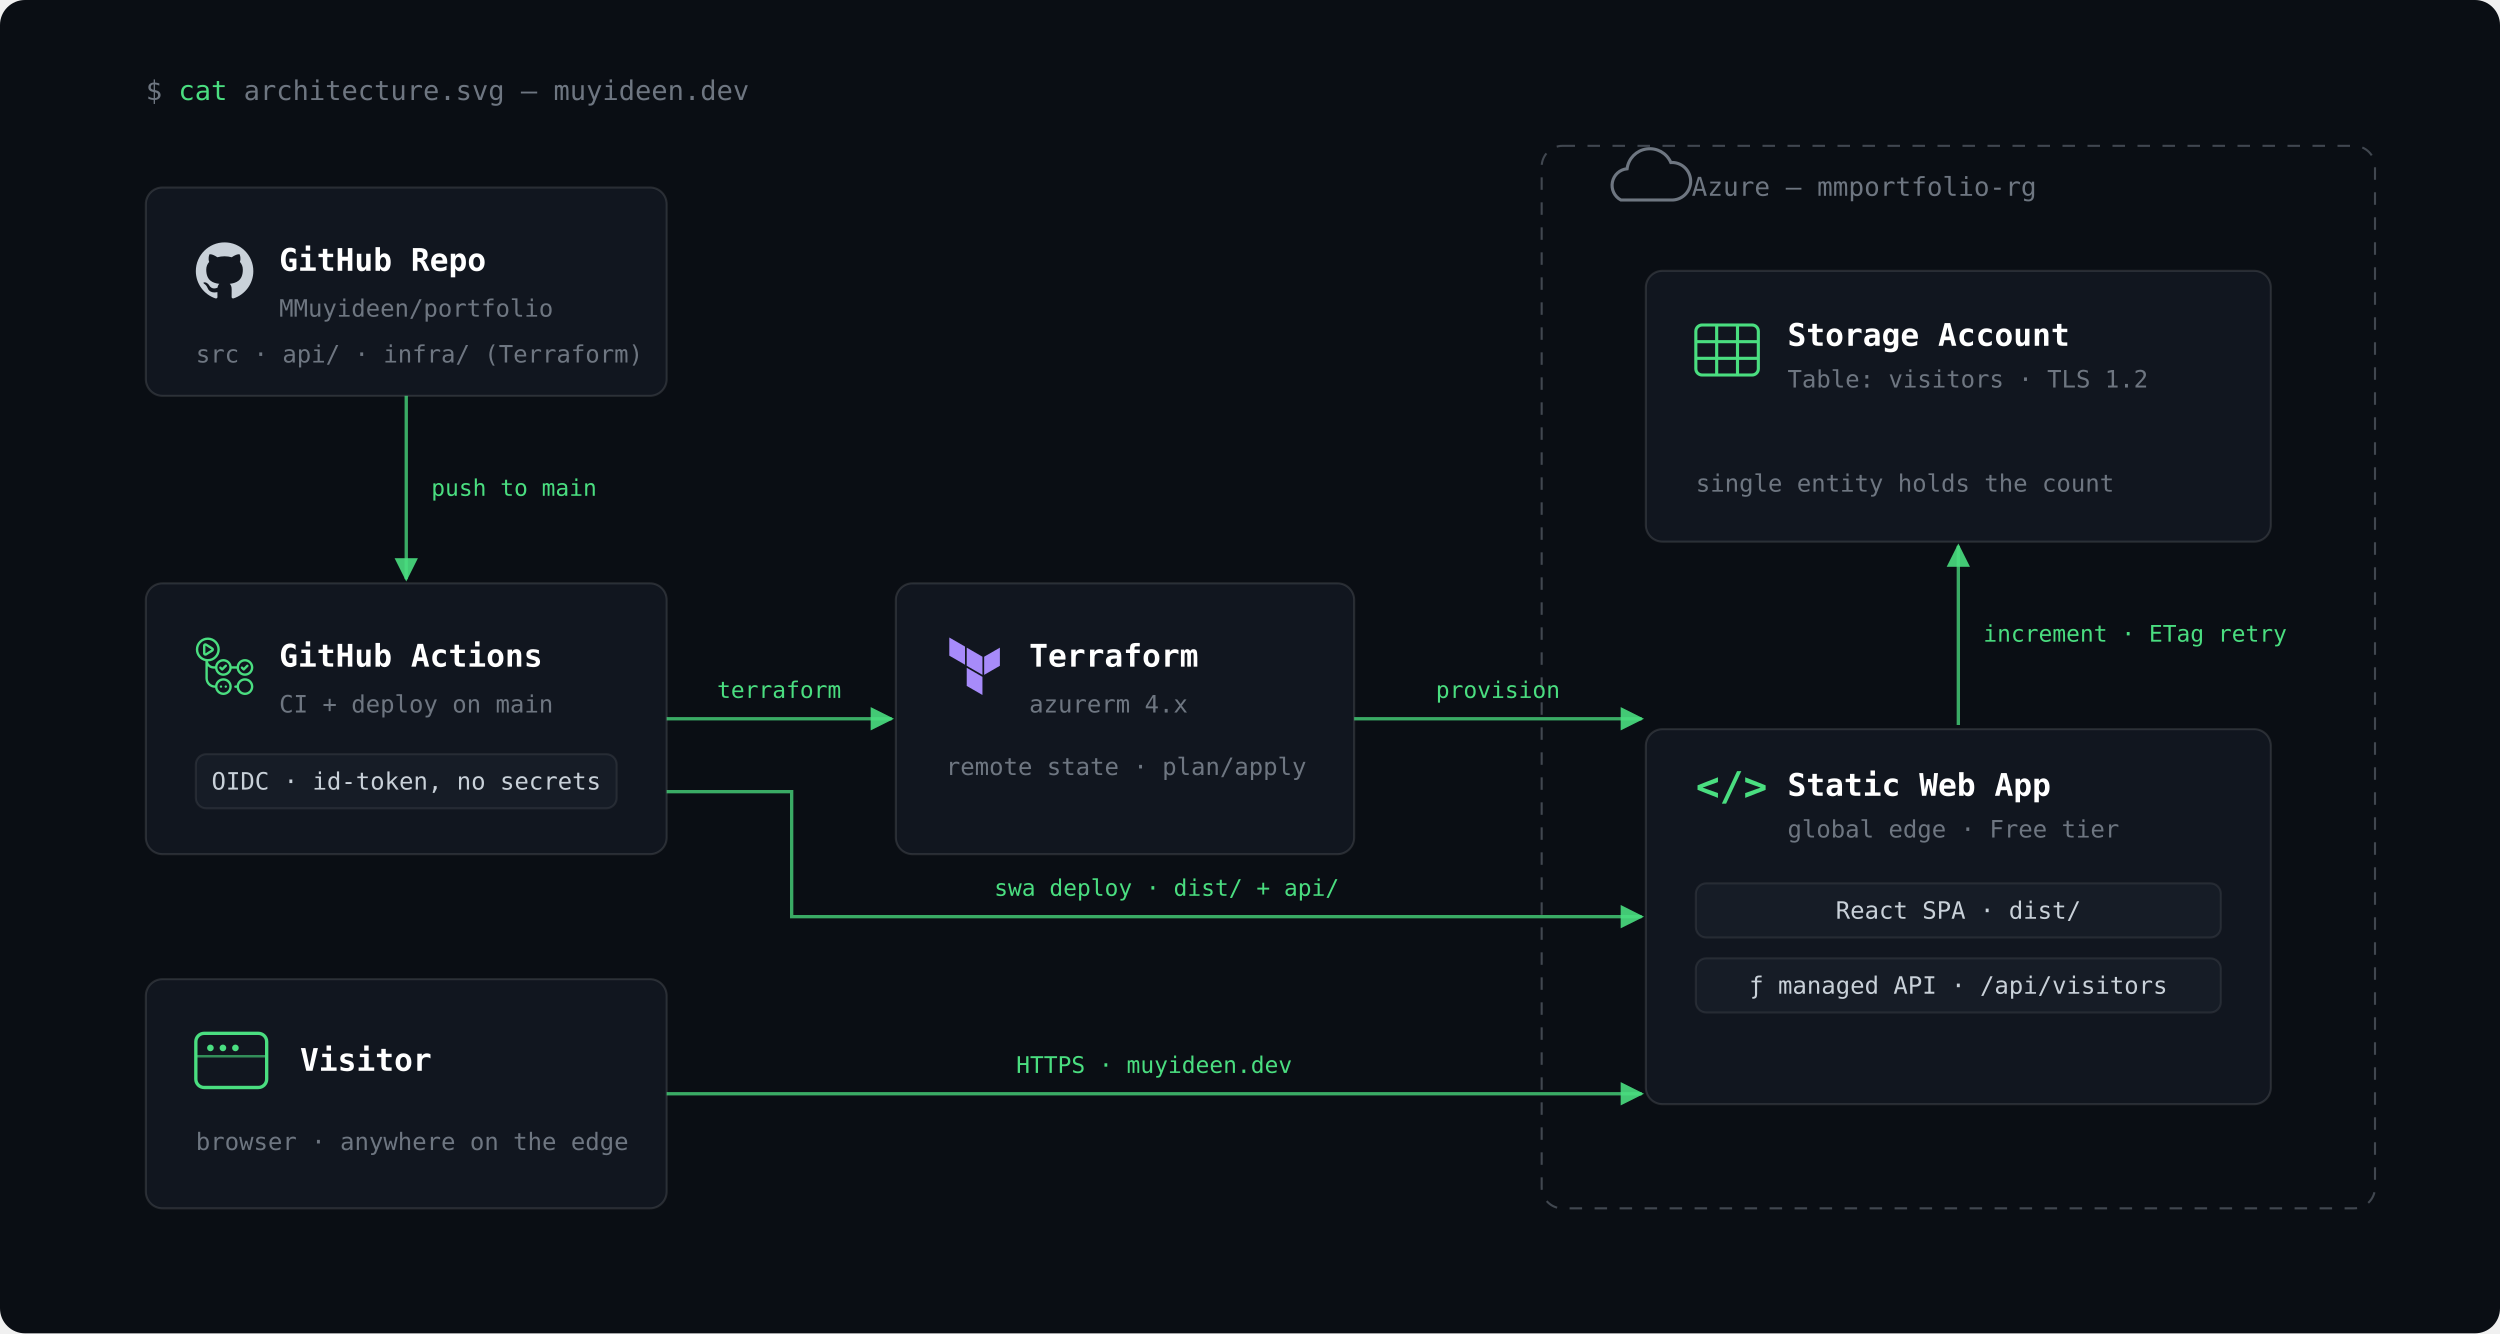
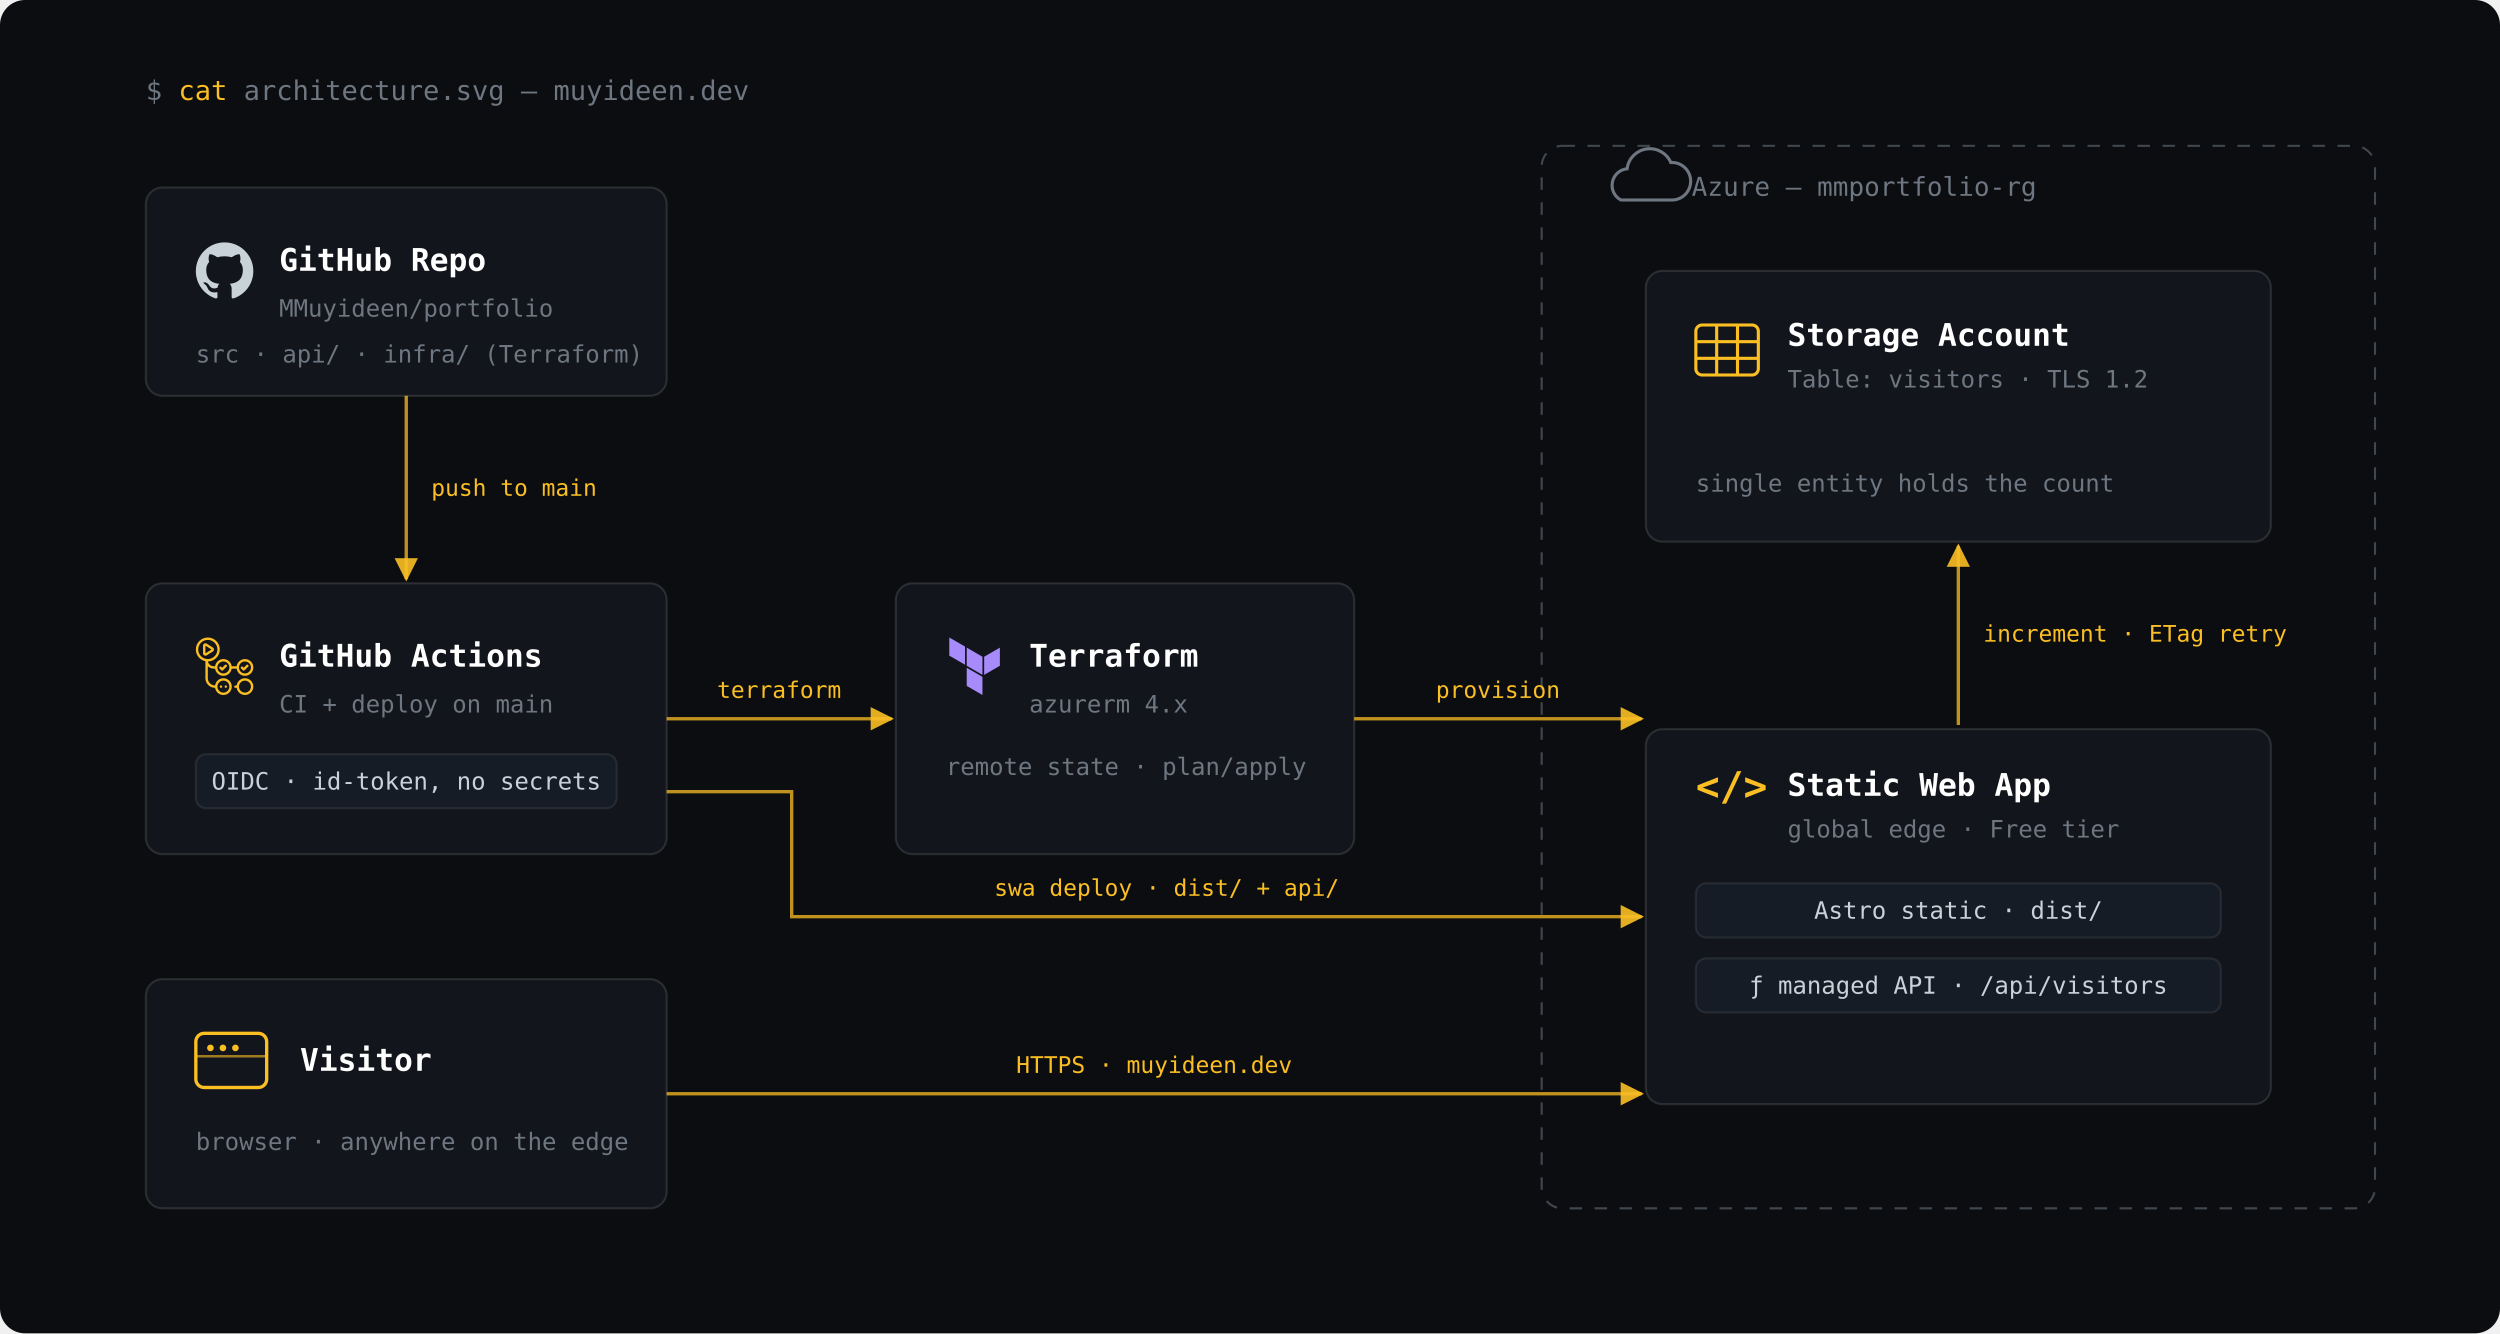
<svg xmlns="http://www.w3.org/2000/svg" viewBox="0 0 1200 640" font-family="'Geist Mono', ui-monospace, 'SF Mono', Menlo, monospace" role="img" aria-label="Architecture: GitHub Actions authenticates to Azure with OIDC, Terraform provisions a Static Web App and Table Storage, visitors reach the site over HTTPS and a managed Function increments the visitor counter.">
  <defs>
    <marker id="arr" viewBox="0 0 10 10" refX="9" refY="5" markerWidth="7" markerHeight="7" orient="auto-start-reverse">
-       <path d="M0 0 L10 5 L0 10 z" fill="#4ade80" fill-opacity="0.9" />
+       <path d="M0 0 L10 5 L0 10 z" fill="#fbbf24" fill-opacity="0.9" />
    </marker>
  </defs>
-   <rect width="1200" height="640" rx="12" fill="#0a0e14" />
-   <text x="70" y="48" font-size="13" fill="#6e7681">$ <tspan fill="#4ade80">cat</tspan> architecture.svg <tspan fill="#6e7681">— muyideen.dev</tspan>
+   <rect width="1200" height="640" rx="12" fill="#0b0d10" />
+   <text x="70" y="48" font-size="13" fill="#6e7681">$ <tspan fill="#fbbf24">cat</tspan> architecture.svg <tspan fill="#6e7681">— muyideen.dev</tspan>
  </text>
-   <rect x="70" y="90" width="250" height="100" rx="8" fill="#11161f" stroke="rgba(255,255,255,0.12)" />
+   <rect x="70" y="90" width="250" height="100" rx="8" fill="#12151b" stroke="rgba(255,255,255,0.12)" />
  <g transform="translate(94,116) scale(1.15)">
    <path d="M12 .297c-6.63 0-12 5.373-12 12 0 5.303 3.438 9.8 8.205 11.385.6.113.82-.258.82-.577 0-.285-.01-1.04-.015-2.04-3.338.724-4.042-1.61-4.042-1.61C4.422 18.07 3.633 17.7 3.633 17.7c-1.087-.744.084-.729.084-.729 1.205.084 1.838 1.236 1.838 1.236 1.07 1.835 2.809 1.305 3.495.998.108-.776.417-1.305.76-1.605-2.665-.3-5.466-1.332-5.466-5.93 0-1.31.465-2.38 1.235-3.22-.135-.303-.54-1.523.105-3.176 0 0 1.005-.322 3.3 1.23.96-.267 1.98-.399 3-.405 1.02.006 2.04.138 3 .405 2.28-1.552 3.285-1.23 3.285-1.23.645 1.653.24 2.873.12 3.176.765.84 1.23 1.91 1.23 3.22 0 4.61-2.805 5.625-5.475 5.92.42.36.81 1.096.81 2.22 0 1.606-.015 2.896-.015 3.286 0 .315.21.69.825.57C20.565 22.092 24 17.592 24 12.297c0-6.627-5.373-12-12-12" fill="#c9d1d9" />
  </g>
  <text x="134" y="130" font-size="15" font-weight="600" fill="#ffffff">GitHub Repo</text>
  <text x="134" y="152" font-size="11.5" fill="#6e7681">MMuyideen/portfolio</text>
  <text x="94" y="174" font-size="11.5" fill="#6e7681">src · api/ · infra/ (Terraform)</text>
-   <rect x="70" y="280" width="250" height="130" rx="8" fill="#11161f" stroke="rgba(255,255,255,0.12)" />
+   <rect x="70" y="280" width="250" height="130" rx="8" fill="#12151b" stroke="rgba(255,255,255,0.12)" />
  <g transform="translate(94,306) scale(1.15)">
-     <path d="M10.984 13.836a.5.5 0 0 1-.353-.146l-.745-.743a.5.5 0 1 1 .706-.708l.392.391 1.181-1.18a.5.5 0 0 1 .708.707l-1.535 1.533a.504.504 0 0 1-.354.146zm9.353-.147l1.534-1.532a.5.5 0 0 0-.707-.707l-1.181 1.18-.392-.391a.5.5 0 1 0-.706.708l.746.743a.497.497 0 0 0 .706-.001zM4.527 7.452l2.557-1.585A1 1 0 0 0 7.09 4.17L4.533 2.56A1 1 0 0 0 3 3.406v3.196a1.001 1.001 0 0 0 1.527.85zm2.03-2.436L4 6.602V3.406l2.557 1.61zM24 12.5c0 1.93-1.57 3.5-3.5 3.5a3.503 3.503 0 0 1-3.46-3h-2.08a3.503 3.503 0 0 1-3.46 3 3.502 3.502 0 0 1-3.46-3h-.558c-.972 0-1.85-.399-2.482-1.042V17c0 1.654 1.346 3 3 3h.04c.244-1.693 1.7-3 3.46-3 1.93 0 3.5 1.57 3.5 3.5S13.43 24 11.5 24a3.502 3.502 0 0 1-3.46-3H8c-2.206 0-4-1.794-4-4V9.899A5.008 5.008 0 0 1 0 5c0-2.757 2.243-5 5-5s5 2.243 5 5a5.005 5.005 0 0 1-4.952 4.998A2.482 2.482 0 0 0 7.482 12h.558c.244-1.693 1.7-3 3.46-3a3.502 3.502 0 0 1 3.46 3h2.08a3.503 3.503 0 0 1 3.46-3c1.93 0 3.5 1.57 3.5 3.5zm-15 8c0 1.378 1.122 2.5 2.5 2.5s2.5-1.122 2.5-2.5-1.122-2.5-2.5-2.5S9 19.122 9 20.5zM5 9c2.206 0 4-1.794 4-4S7.206 1 5 1 1 2.794 1 5s1.794 4 4 4zm9 3.5c0-1.378-1.122-2.5-2.5-2.5S9 11.122 9 12.5s1.122 2.5 2.5 2.5 2.5-1.122 2.5-2.5zm9 0c0-1.378-1.122-2.5-2.5-2.5S18 11.122 18 12.5s1.122 2.5 2.5 2.5 2.5-1.122 2.5-2.5zm-13 8a.5.5 0 1 0 1 0 .5.5 0 0 0-1 0zm2 0a.5.5 0 1 0 1 0 .5.5 0 0 0-1 0zm12 0c0 1.93-1.57 3.5-3.5 3.5a3.503 3.503 0 0 1-3.46-3.002c-.007.001-.013.005-.021.005l-.506.017h-.017a.5.5 0 0 1-.016-.999l.506-.017c.018-.002.035.006.052.007A3.503 3.503 0 0 1 20.5 17c1.93 0 3.5 1.57 3.5 3.5zm-1 0c0-1.378-1.122-2.5-2.5-2.5S18 19.122 18 20.5s1.122 2.5 2.5 2.5 2.5-1.122 2.5-2.5z" fill="#4ade80" />
+     <path d="M10.984 13.836a.5.5 0 0 1-.353-.146l-.745-.743a.5.5 0 1 1 .706-.708l.392.391 1.181-1.18a.5.5 0 0 1 .708.707l-1.535 1.533a.504.504 0 0 1-.354.146zm9.353-.147l1.534-1.532a.5.5 0 0 0-.707-.707l-1.181 1.18-.392-.391a.5.5 0 1 0-.706.708l.746.743a.497.497 0 0 0 .706-.001zM4.527 7.452l2.557-1.585A1 1 0 0 0 7.09 4.17L4.533 2.56A1 1 0 0 0 3 3.406v3.196a1.001 1.001 0 0 0 1.527.85zm2.03-2.436L4 6.602V3.406l2.557 1.61zM24 12.5c0 1.93-1.57 3.5-3.5 3.5a3.503 3.503 0 0 1-3.46-3h-2.08a3.503 3.503 0 0 1-3.46 3 3.502 3.502 0 0 1-3.46-3h-.558c-.972 0-1.85-.399-2.482-1.042V17c0 1.654 1.346 3 3 3h.04c.244-1.693 1.7-3 3.46-3 1.93 0 3.5 1.57 3.5 3.5S13.43 24 11.5 24a3.502 3.502 0 0 1-3.46-3H8c-2.206 0-4-1.794-4-4V9.899A5.008 5.008 0 0 1 0 5c0-2.757 2.243-5 5-5s5 2.243 5 5a5.005 5.005 0 0 1-4.952 4.998A2.482 2.482 0 0 0 7.482 12h.558c.244-1.693 1.7-3 3.46-3a3.502 3.502 0 0 1 3.46 3h2.08a3.503 3.503 0 0 1 3.46-3c1.93 0 3.5 1.57 3.5 3.5zm-15 8c0 1.378 1.122 2.5 2.5 2.5s2.5-1.122 2.5-2.5-1.122-2.5-2.5-2.5S9 19.122 9 20.5zM5 9c2.206 0 4-1.794 4-4S7.206 1 5 1 1 2.794 1 5s1.794 4 4 4zm9 3.5c0-1.378-1.122-2.5-2.5-2.5S9 11.122 9 12.5s1.122 2.5 2.5 2.5 2.5-1.122 2.5-2.5zm9 0c0-1.378-1.122-2.5-2.5-2.5S18 11.122 18 12.5s1.122 2.5 2.5 2.5 2.5-1.122 2.5-2.5zm-13 8a.5.5 0 1 0 1 0 .5.5 0 0 0-1 0zm2 0a.5.5 0 1 0 1 0 .5.5 0 0 0-1 0zm12 0c0 1.93-1.57 3.5-3.5 3.5a3.503 3.503 0 0 1-3.46-3.002c-.007.001-.013.005-.021.005l-.506.017h-.017a.5.5 0 0 1-.016-.999l.506-.017c.018-.002.035.006.052.007A3.503 3.503 0 0 1 20.5 17c1.93 0 3.5 1.57 3.5 3.5zm-1 0c0-1.378-1.122-2.5-2.5-2.5S18 19.122 18 20.5s1.122 2.5 2.5 2.5 2.5-1.122 2.5-2.5z" fill="#fbbf24" />
  </g>
  <text x="134" y="320" font-size="15" font-weight="600" fill="#ffffff">GitHub Actions</text>
  <text x="134" y="342" font-size="11.5" fill="#6e7681">CI + deploy on main</text>
  <rect x="94" y="362" width="202" height="26" rx="5" fill="#161c26" stroke="rgba(255,255,255,0.08)" />
  <text x="195" y="379" font-size="11.5" fill="#c9d1d9" text-anchor="middle">OIDC · id-token, no secrets</text>
-   <rect x="70" y="470" width="250" height="110" rx="8" fill="#11161f" stroke="rgba(255,255,255,0.12)" />
-   <rect x="94" y="496" width="34" height="26" rx="4" fill="none" stroke="#4ade80" stroke-width="1.6" />
-   <circle cx="101" cy="503" r="1.6" fill="#4ade80" />
-   <circle cx="107" cy="503" r="1.6" fill="#4ade80" />
-   <circle cx="113" cy="503" r="1.6" fill="#4ade80" />
-   <line x1="94" y1="507" x2="128" y2="507" stroke="#4ade80" stroke-width="1.2" stroke-opacity="0.6" />
+   <rect x="70" y="470" width="250" height="110" rx="8" fill="#12151b" stroke="rgba(255,255,255,0.12)" />
+   <rect x="94" y="496" width="34" height="26" rx="4" fill="none" stroke="#fbbf24" stroke-width="1.6" />
+   <circle cx="101" cy="503" r="1.6" fill="#fbbf24" />
+   <circle cx="107" cy="503" r="1.6" fill="#fbbf24" />
+   <circle cx="113" cy="503" r="1.6" fill="#fbbf24" />
+   <line x1="94" y1="507" x2="128" y2="507" stroke="#fbbf24" stroke-width="1.2" stroke-opacity="0.6" />
  <text x="144" y="514" font-size="15" font-weight="600" fill="#ffffff">Visitor</text>
  <text x="94" y="552" font-size="11.5" fill="#6e7681">browser · anywhere on the edge</text>
-   <rect x="430" y="280" width="220" height="130" rx="8" fill="#11161f" stroke="rgba(255,255,255,0.12)" />
+   <rect x="430" y="280" width="220" height="130" rx="8" fill="#12151b" stroke="rgba(255,255,255,0.12)" />
  <g transform="translate(454,306) scale(1.15)">
    <path d="M1.44 0v7.575l6.561 3.79V3.787zm21.12 4.227l-6.561 3.791v7.574l6.56-3.787zM8.72 4.23v7.575l6.561 3.787V8.018zm0 8.405v7.575L15.28 24v-7.578z" fill="#a78bfa" />
  </g>
  <text x="494" y="320" font-size="15" font-weight="600" fill="#ffffff">Terraform</text>
  <text x="494" y="342" font-size="11.5" fill="#6e7681">azurerm 4.x</text>
  <text x="454" y="372" font-size="11.5" fill="#6e7681">remote state · plan/apply</text>
  <rect x="740" y="70" width="400" height="510" rx="10" fill="none" stroke="#6e7681" stroke-opacity="0.55" stroke-dasharray="6 6" />
  <path d="M778 96 a8 8 0 0 1 3 -15 a11 11 0 0 1 21 -3 a9 9 0 0 1 1 18 z" fill="none" stroke="#6e7681" stroke-width="1.5" />
  <text x="812" y="94" font-size="12.5" fill="#6e7681">Azure — mmportfolio-rg</text>
-   <rect x="790" y="130" width="300" height="130" rx="8" fill="#11161f" stroke="rgba(255,255,255,0.12)" />
-   <g stroke="#4ade80" stroke-width="1.5" fill="none">
+   <rect x="790" y="130" width="300" height="130" rx="8" fill="#12151b" stroke="rgba(255,255,255,0.12)" />
+   <g stroke="#fbbf24" stroke-width="1.5" fill="none">
    <rect x="814" y="156" width="30" height="24" rx="3" />
    <line x1="814" y1="164" x2="844" y2="164" />
    <line x1="814" y1="172" x2="844" y2="172" />
    <line x1="824" y1="156" x2="824" y2="180" />
    <line x1="834" y1="156" x2="834" y2="180" />
  </g>
  <text x="858" y="166" font-size="15" font-weight="600" fill="#ffffff">Storage Account</text>
  <text x="858" y="186" font-size="11.5" fill="#6e7681">Table: visitors · TLS 1.2</text>
  <text x="814" y="236" font-size="11.5" fill="#6e7681">single entity holds the count</text>
-   <rect x="790" y="350" width="300" height="180" rx="8" fill="#11161f" stroke="rgba(255,255,255,0.12)" />
-   <text x="814" y="384" font-size="19" font-weight="700" fill="#4ade80">&lt;/&gt;</text>
+   <rect x="790" y="350" width="300" height="180" rx="8" fill="#12151b" stroke="rgba(255,255,255,0.12)" />
+   <text x="814" y="384" font-size="19" font-weight="700" fill="#fbbf24">&lt;/&gt;</text>
  <text x="858" y="382" font-size="15" font-weight="600" fill="#ffffff">Static Web App</text>
  <text x="858" y="402" font-size="11.5" fill="#6e7681">global edge · Free tier</text>
  <rect x="814" y="424" width="252" height="26" rx="5" fill="#161c26" stroke="rgba(255,255,255,0.08)" />
-   <text x="940" y="441" font-size="11.5" fill="#c9d1d9" text-anchor="middle">React SPA · dist/</text>
+   <text x="940" y="441" font-size="11.5" fill="#c9d1d9" text-anchor="middle">Astro static · dist/</text>
  <rect x="814" y="460" width="252" height="26" rx="5" fill="#161c26" stroke="rgba(255,255,255,0.08)" />
  <text x="940" y="477" font-size="11.5" fill="#c9d1d9" text-anchor="middle">ƒ managed API · /api/visitors</text>
-   <polyline points="195,190 195,278" fill="none" stroke="#4ade80" stroke-width="1.6" stroke-opacity="0.75" marker-end="url(#arr)" />
-   <text x="207" y="238" font-size="11" fill="#4ade80" text-anchor="start">push to main</text>
-   <polyline points="320,345 428,345" fill="none" stroke="#4ade80" stroke-width="1.6" stroke-opacity="0.75" marker-end="url(#arr)" />
-   <text x="374" y="335" font-size="11" fill="#4ade80" text-anchor="middle">terraform</text>
-   <polyline points="650,345 788,345" fill="none" stroke="#4ade80" stroke-width="1.6" stroke-opacity="0.75" marker-end="url(#arr)" />
-   <text x="719" y="335" font-size="11" fill="#4ade80" text-anchor="middle">provision</text>
-   <polyline points="320,380 380,380 380,440 788,440" fill="none" stroke="#4ade80" stroke-width="1.6" stroke-opacity="0.75" marker-end="url(#arr)" />
-   <text x="560" y="430" font-size="11" fill="#4ade80" text-anchor="middle">swa deploy · dist/ + api/</text>
-   <polyline points="320,525 788,525" fill="none" stroke="#4ade80" stroke-width="1.6" stroke-opacity="0.75" marker-end="url(#arr)" />
-   <text x="554" y="515" font-size="11" fill="#4ade80" text-anchor="middle">HTTPS · muyideen.dev</text>
-   <polyline points="940,348 940,262" fill="none" stroke="#4ade80" stroke-width="1.6" stroke-opacity="0.75" marker-end="url(#arr)" />
-   <text x="952" y="308" font-size="11" fill="#4ade80" text-anchor="start">increment · ETag retry</text>
+   <polyline points="195,190 195,278" fill="none" stroke="#fbbf24" stroke-width="1.6" stroke-opacity="0.75" marker-end="url(#arr)" />
+   <text x="207" y="238" font-size="11" fill="#fbbf24" text-anchor="start">push to main</text>
+   <polyline points="320,345 428,345" fill="none" stroke="#fbbf24" stroke-width="1.6" stroke-opacity="0.75" marker-end="url(#arr)" />
+   <text x="374" y="335" font-size="11" fill="#fbbf24" text-anchor="middle">terraform</text>
+   <polyline points="650,345 788,345" fill="none" stroke="#fbbf24" stroke-width="1.6" stroke-opacity="0.75" marker-end="url(#arr)" />
+   <text x="719" y="335" font-size="11" fill="#fbbf24" text-anchor="middle">provision</text>
+   <polyline points="320,380 380,380 380,440 788,440" fill="none" stroke="#fbbf24" stroke-width="1.6" stroke-opacity="0.75" marker-end="url(#arr)" />
+   <text x="560" y="430" font-size="11" fill="#fbbf24" text-anchor="middle">swa deploy · dist/ + api/</text>
+   <polyline points="320,525 788,525" fill="none" stroke="#fbbf24" stroke-width="1.6" stroke-opacity="0.75" marker-end="url(#arr)" />
+   <text x="554" y="515" font-size="11" fill="#fbbf24" text-anchor="middle">HTTPS · muyideen.dev</text>
+   <polyline points="940,348 940,262" fill="none" stroke="#fbbf24" stroke-width="1.6" stroke-opacity="0.75" marker-end="url(#arr)" />
+   <text x="952" y="308" font-size="11" fill="#fbbf24" text-anchor="start">increment · ETag retry</text>
</svg>
